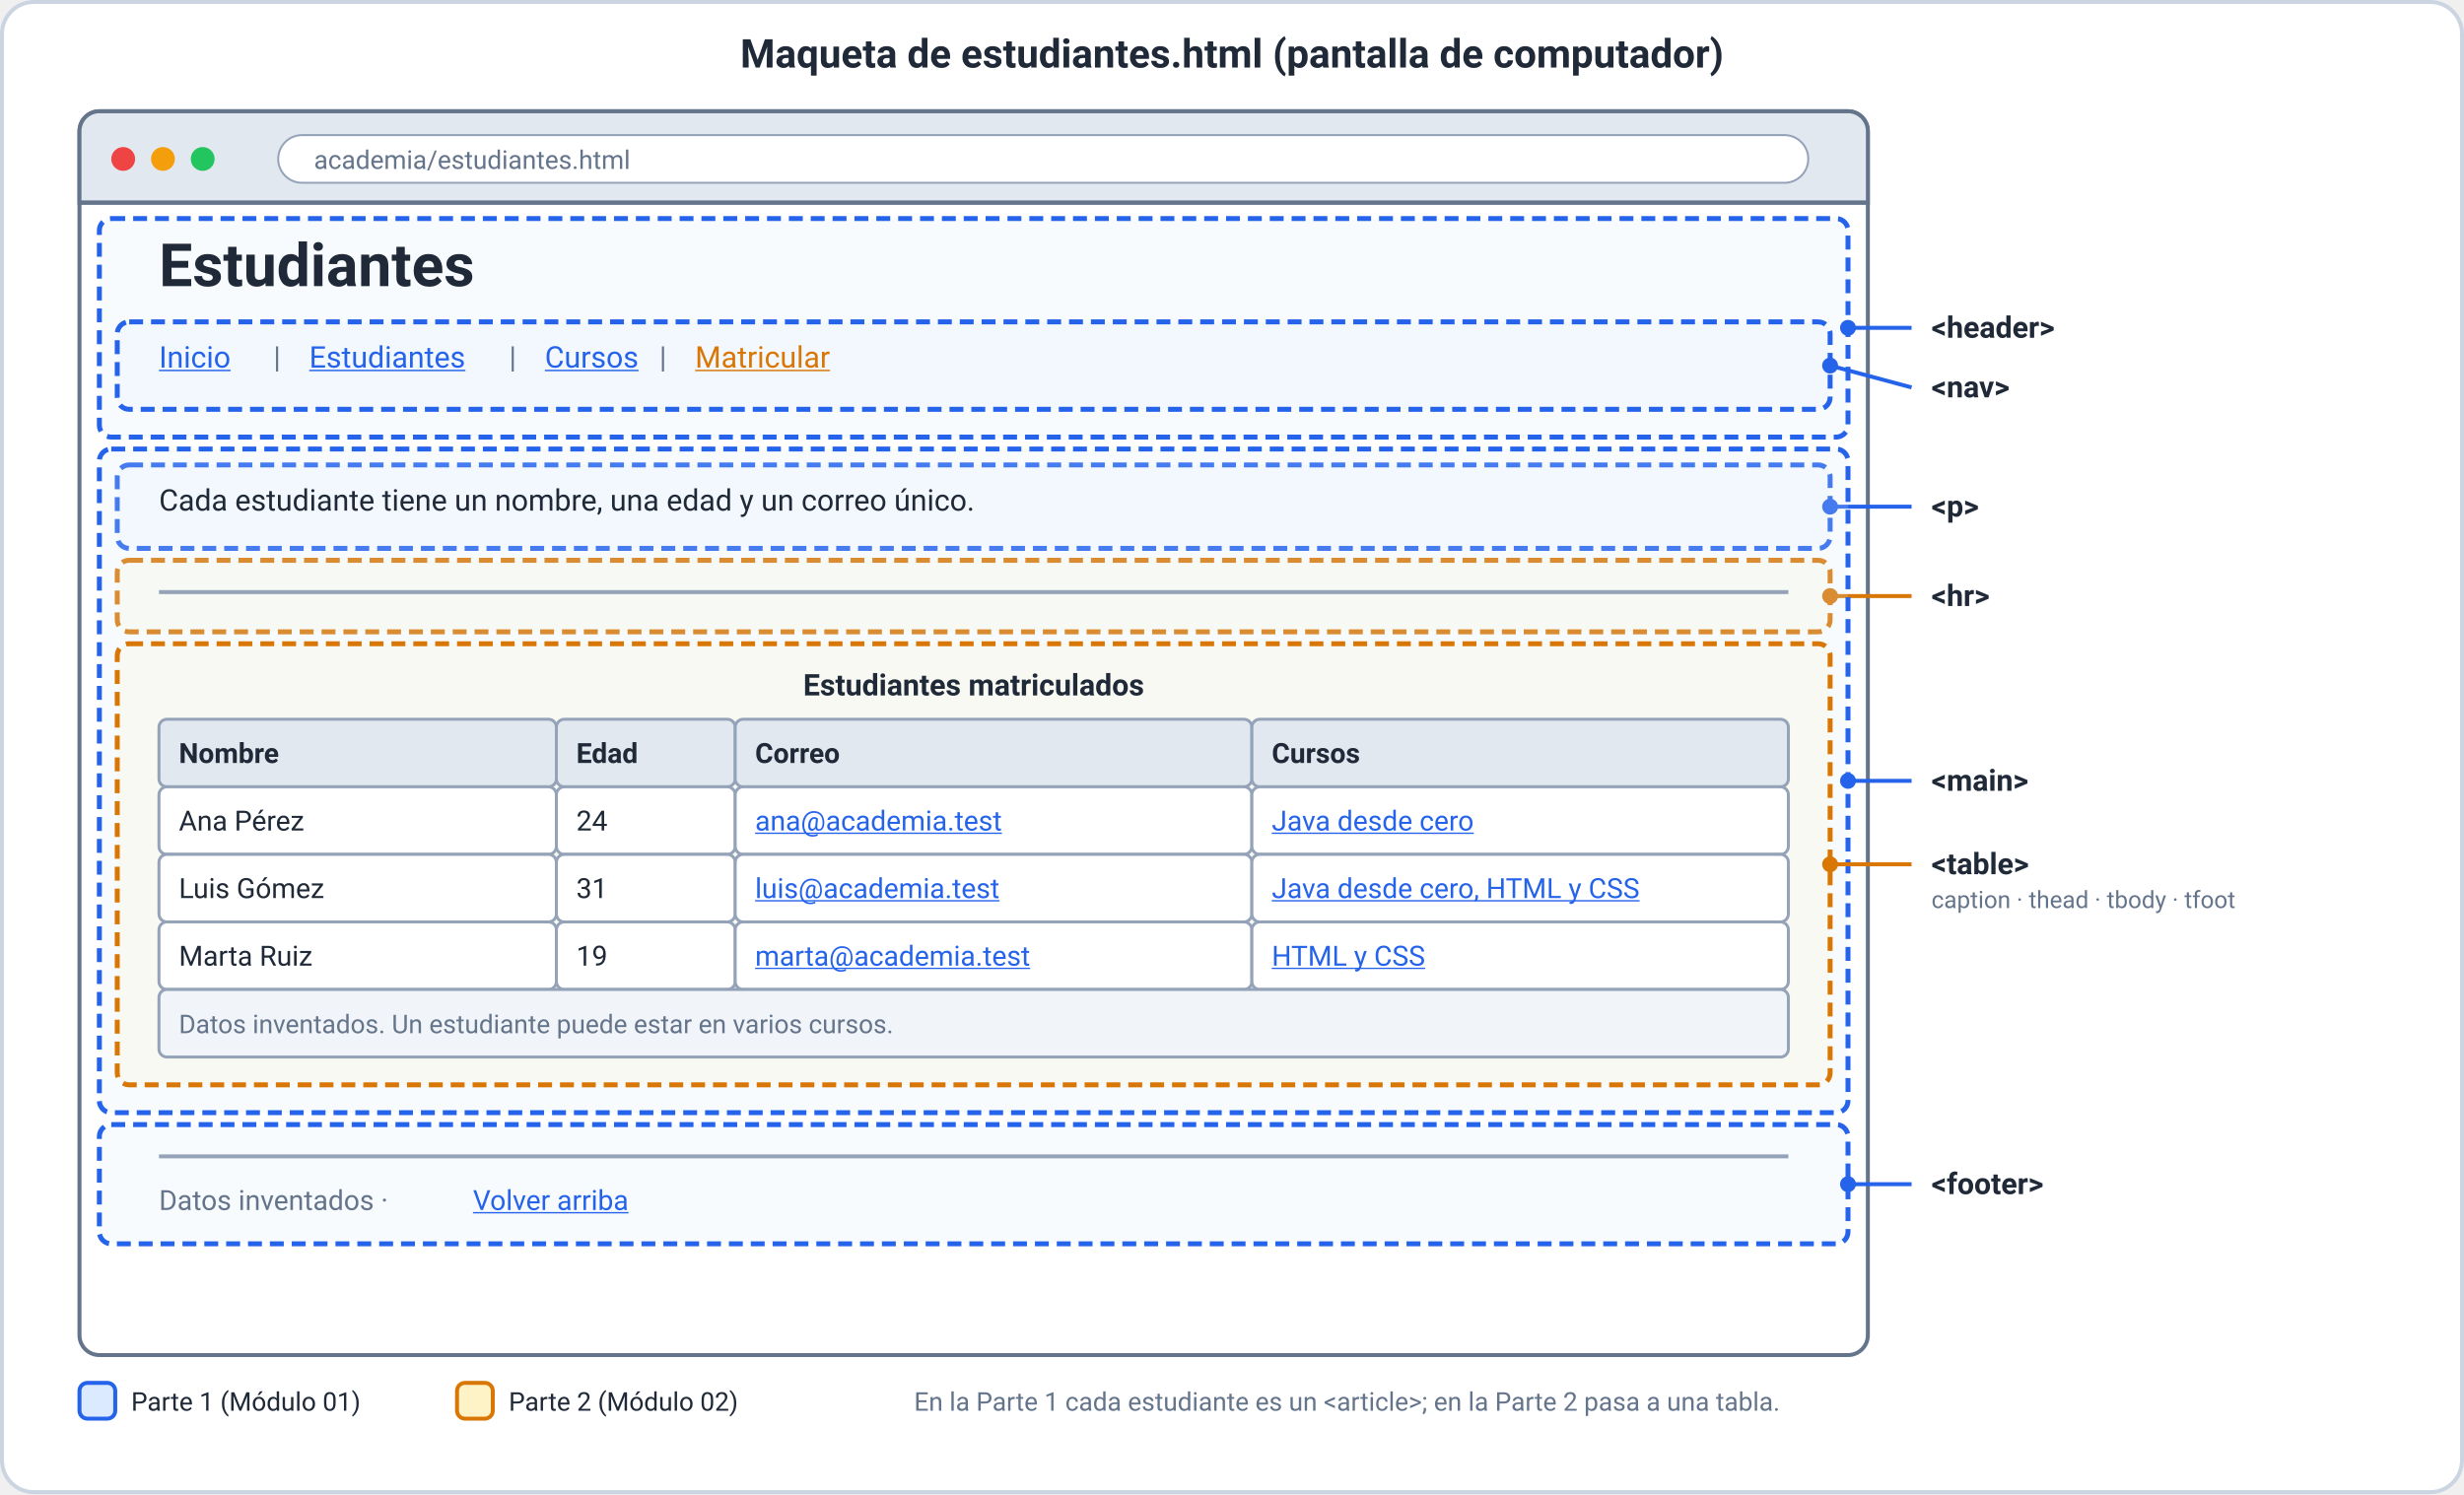
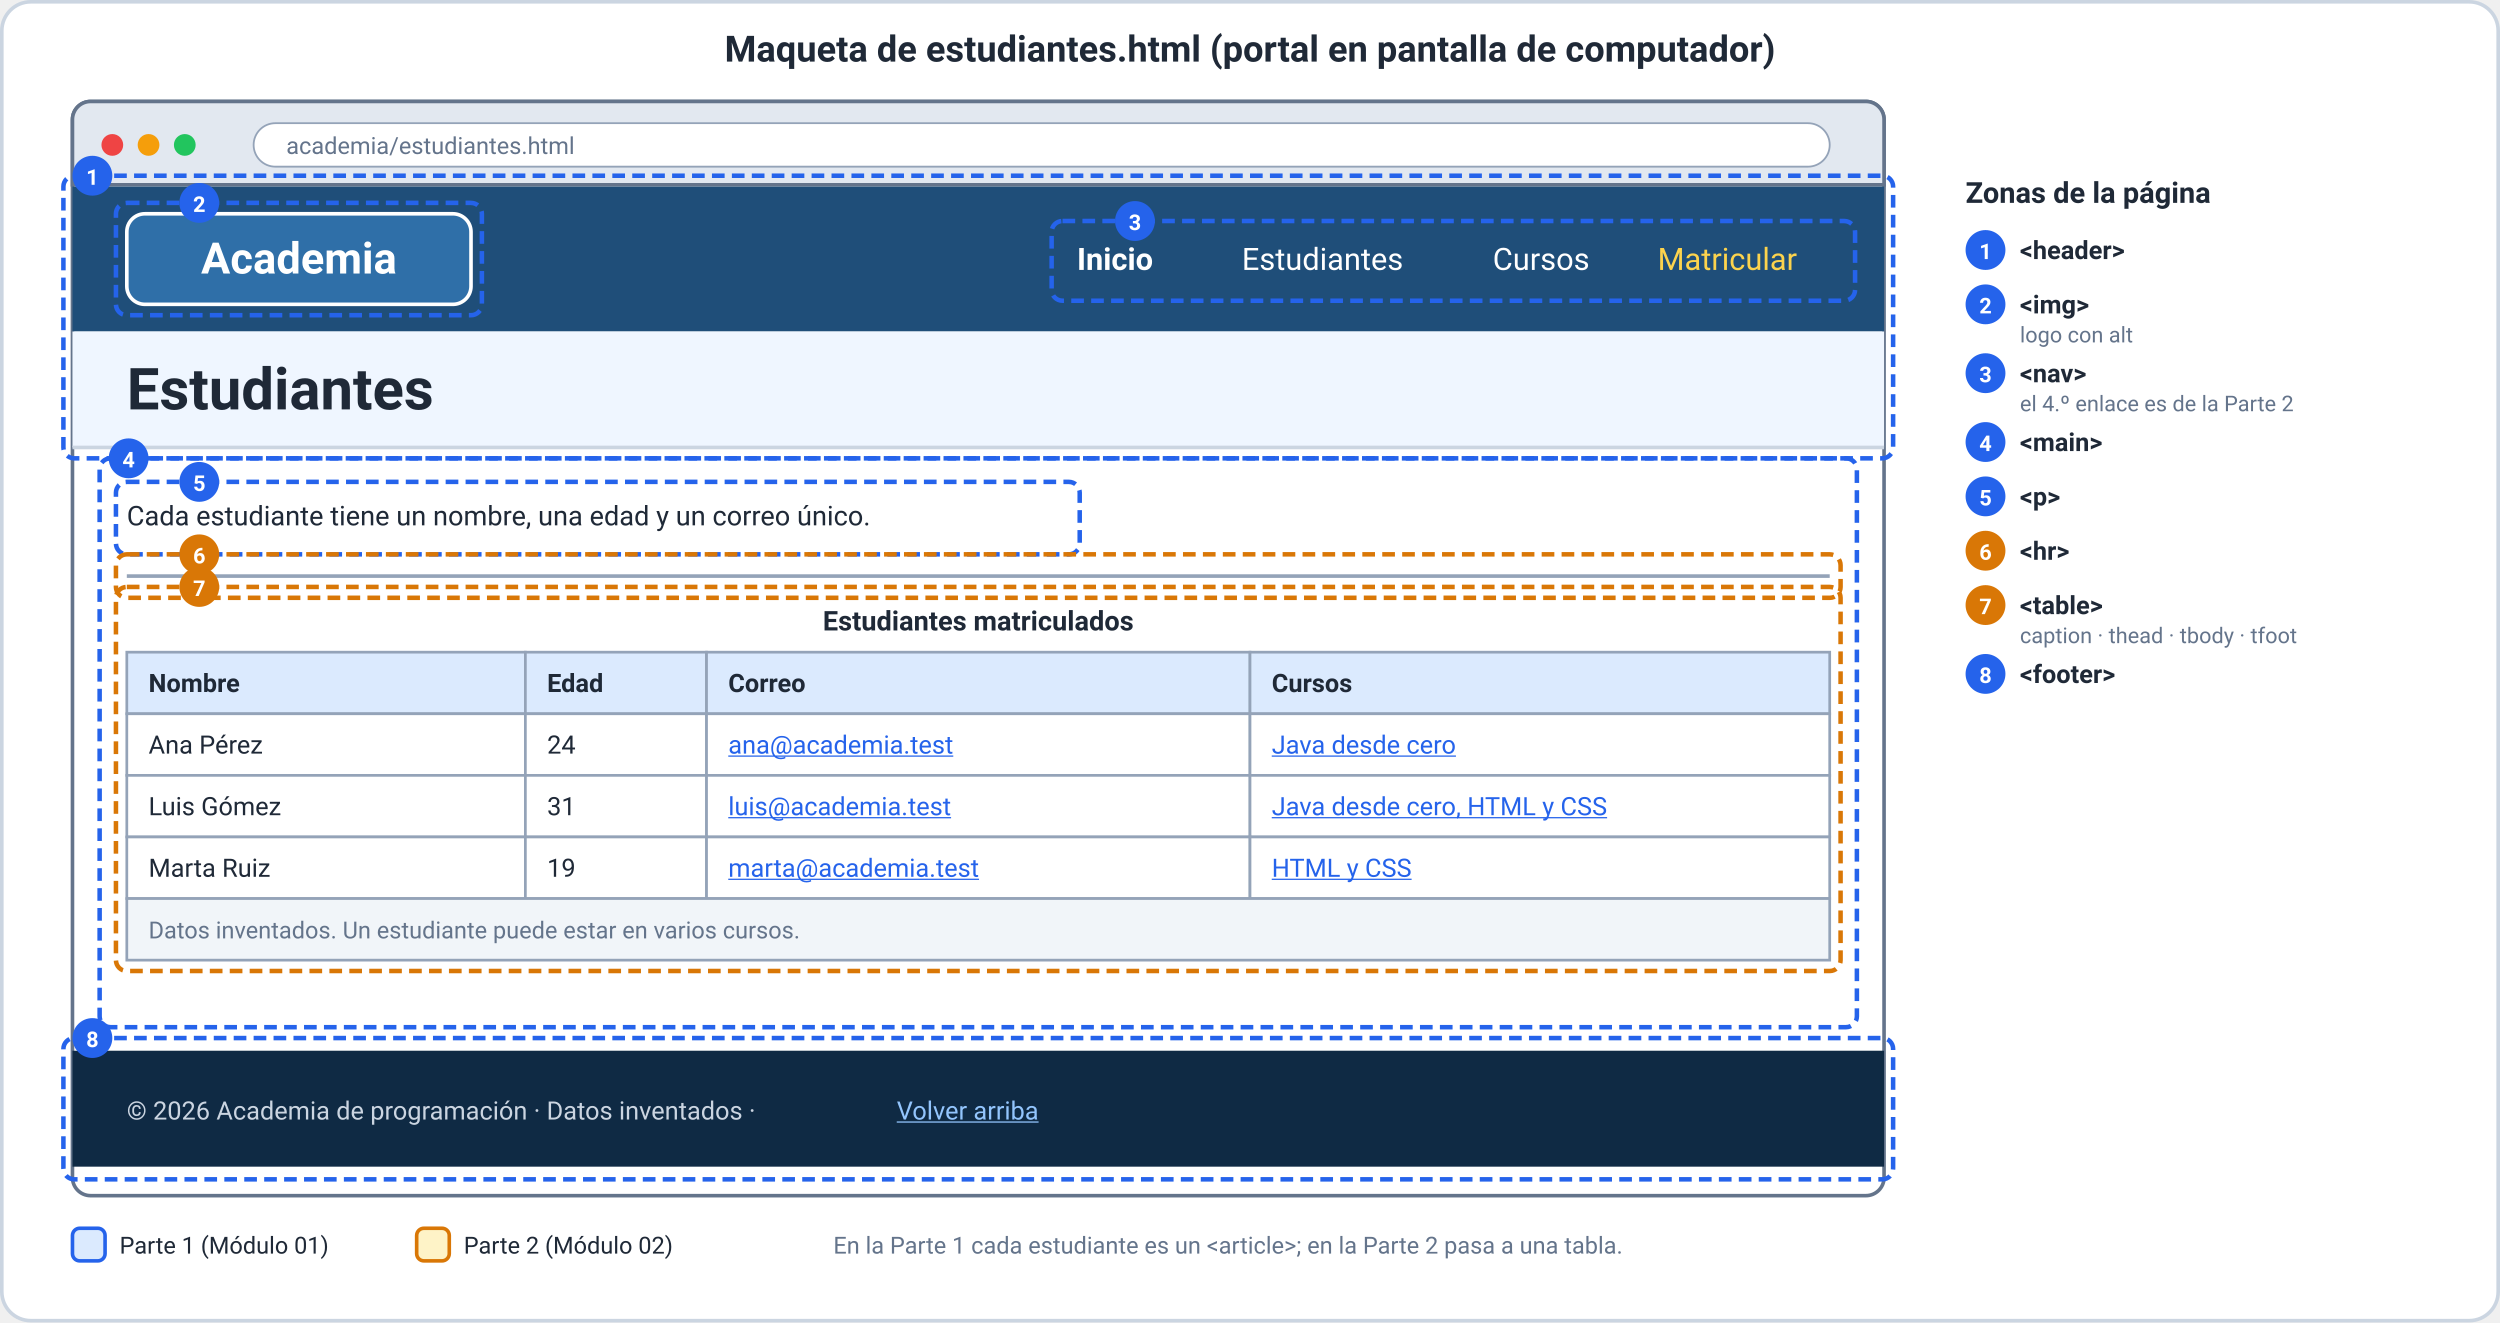
- <svg xmlns="http://www.w3.org/2000/svg" viewBox="0 0 1240 752" width="1240" height="752" role="img" aria-labelledby="t d" font-family="system-ui, -apple-system, Segoe UI, Roboto, Helvetica, Arial, sans-serif">
+ <svg xmlns="http://www.w3.org/2000/svg" viewBox="0 0 1380 730" width="1380" height="730" role="img" aria-labelledby="t d" font-family="system-ui, -apple-system, Segoe UI, Roboto, Helvetica, Arial, sans-serif">
  <defs>
    <marker id="ah" viewBox="0 0 10 10" refX="8" refY="5" markerWidth="7" markerHeight="7" orient="auto-start-reverse">
      <path d="M0 0L10 5L0 10z" fill="#64748b" />
    </marker>
  </defs>
-   <rect x="1" y="1" width="1238" height="750" rx="16" fill="#ffffff" stroke="#cbd5e1" stroke-width="2" />
-   <text x="620.0" y="34" text-anchor="middle" font-size="20" font-weight="700" fill="#1f2937">Maqueta de estudiantes.html (pantalla de computador)</text>
-   <rect x="40" y="56" width="900" height="626" rx="10" fill="#ffffff" stroke="#64748b" stroke-width="2" />
-   <path d="M40 66 a10 10 0 0 1 10 -10 h880 a10 10 0 0 1 10 10 v36 h-900z" fill="#e2e8f0" stroke="#64748b" stroke-width="2" />
+   <rect x="1" y="1" width="1378" height="728" rx="16" fill="#ffffff" stroke="#cbd5e1" stroke-width="2" />
+   <text x="690.0" y="34" text-anchor="middle" font-size="20" font-weight="700" fill="#1f2937">Maqueta de estudiantes.html (portal en pantalla de computador)</text>
+   <rect x="40" y="56" width="1000" height="604" rx="10" fill="#ffffff" stroke="#64748b" stroke-width="2" />
+   <path d="M40 66 a10 10 0 0 1 10 -10 h980 a10 10 0 0 1 10 10 v36 h-1000z" fill="#e2e8f0" stroke="#64748b" stroke-width="2" />
  <circle cx="62" cy="80" r="6" fill="#ef4444" />
  <circle cx="82" cy="80" r="6" fill="#f59e0b" />
  <circle cx="102" cy="80" r="6" fill="#22c55e" />
-   <rect x="140" y="68" width="770" height="24" rx="12" fill="#ffffff" stroke="#94a3b8" />
+   <rect x="140" y="68" width="870" height="24" rx="12" fill="#ffffff" stroke="#94a3b8" />
  <text x="158" y="85" text-anchor="start" font-size="13" font-weight="400" fill="#64748b">academia/estudiantes.html</text>
-   <line x1="40" y1="102" x2="940" y2="102" stroke="#64748b" stroke-width="2" />
-   <rect x="50" y="110" width="880" height="110" rx="6" fill="#dbeafe" fill-opacity="0.18" stroke="#2563eb" stroke-width="2.5" stroke-dasharray="7 4" />
-   <circle cx="930" cy="165.0" r="4" fill="#2563eb" />
-   <path d="M930 165.0 L962 165.0" stroke="#2563eb" stroke-width="2" fill="none" />
-   <text x="972" y="170.0" text-anchor="start" font-size="15" font-weight="700" fill="#1f2937">&lt;header&gt;</text>
-   <rect x="59" y="162" width="862" height="44" rx="6" fill="#dbeafe" fill-opacity="0.18" stroke="#2563eb" stroke-width="2.5" stroke-dasharray="7 4" />
-   <circle cx="921" cy="184.0" r="4" fill="#2563eb" />
-   <path d="M921 184.0 L962 195.0" stroke="#2563eb" stroke-width="2" fill="none" />
-   <text x="972" y="200.0" text-anchor="start" font-size="15" font-weight="700" fill="#1f2937">&lt;nav&gt;</text>
-   <rect x="59" y="234" width="862" height="42" rx="6" fill="#dbeafe" fill-opacity="0.18" stroke="#2563eb" stroke-width="2.5" stroke-dasharray="7 4" />
-   <circle cx="921" cy="255.0" r="4" fill="#2563eb" />
-   <path d="M921 255.0 L962 255.0" stroke="#2563eb" stroke-width="2" fill="none" />
-   <text x="972" y="260.0" text-anchor="start" font-size="15" font-weight="700" fill="#1f2937">&lt;p&gt;</text>
-   <rect x="59" y="282" width="862" height="36" rx="6" fill="#fef3c7" fill-opacity="0.18" stroke="#d97706" stroke-width="2.5" stroke-dasharray="7 4" />
-   <circle cx="921" cy="300.0" r="4" fill="#d97706" />
-   <path d="M921 300.0 L962 300.0" stroke="#d97706" stroke-width="2" fill="none" />
-   <text x="972" y="305.0" text-anchor="start" font-size="15" font-weight="700" fill="#1f2937">&lt;hr&gt;</text>
-   <rect x="50" y="226" width="880" height="334" rx="6" fill="#dbeafe" fill-opacity="0.18" stroke="#2563eb" stroke-width="2.5" stroke-dasharray="7 4" />
-   <circle cx="930" cy="393.0" r="4" fill="#2563eb" />
-   <path d="M930 393.0 L962 393.0" stroke="#2563eb" stroke-width="2" fill="none" />
-   <text x="972" y="398.0" text-anchor="start" font-size="15" font-weight="700" fill="#1f2937">&lt;main&gt;</text>
-   <rect x="59" y="324" width="862" height="222" rx="6" fill="#fef3c7" fill-opacity="0.18" stroke="#d97706" stroke-width="2.5" stroke-dasharray="7 4" />
-   <circle cx="921" cy="435.0" r="4" fill="#d97706" />
-   <path d="M921 435.0 L962 435.0" stroke="#d97706" stroke-width="2" fill="none" />
-   <text x="972" y="440.0" text-anchor="start" font-size="15" font-weight="700" fill="#1f2937">&lt;table&gt;</text>
-   <text x="972" y="457.0" text-anchor="start" font-size="12" font-weight="400" fill="#64748b">caption · thead · tbody · tfoot</text>
-   <rect x="50" y="566" width="880" height="60" rx="6" fill="#dbeafe" fill-opacity="0.18" stroke="#2563eb" stroke-width="2.5" stroke-dasharray="7 4" />
-   <circle cx="930" cy="596.0" r="4" fill="#2563eb" />
-   <path d="M930 596.0 L962 596.0" stroke="#2563eb" stroke-width="2" fill="none" />
-   <text x="972" y="601.0" text-anchor="start" font-size="15" font-weight="700" fill="#1f2937">&lt;footer&gt;</text>
-   <text x="80" y="144" font-size="30" font-weight="700" fill="#1f2937" text-anchor="start">Estudiantes</text>
-   <text x="80" y="185" font-size="15" font-weight="400" fill="#2563eb" text-anchor="start" text-decoration="underline">Inicio</text>
-   <text x="137.6" y="185" font-size="15" font-weight="400" fill="#64748b" text-anchor="start">|</text>
-   <text x="155.6" y="185" font-size="15" font-weight="400" fill="#2563eb" text-anchor="start" text-decoration="underline">Estudiantes</text>
-   <text x="256.2" y="185" font-size="15" font-weight="400" fill="#64748b" text-anchor="start">|</text>
-   <text x="274.2" y="185" font-size="15" font-weight="400" fill="#2563eb" text-anchor="start" text-decoration="underline">Cursos</text>
-   <text x="331.8" y="185" font-size="15" font-weight="400" fill="#64748b" text-anchor="start">|</text>
-   <text x="349.8" y="185" font-size="15" font-weight="400" fill="#d97706" text-anchor="start" text-decoration="underline">Matricular</text>
-   <text x="80" y="257" font-size="15" font-weight="400" fill="#1f2937" text-anchor="start">Cada estudiante tiene un nombre, una edad y un correo único.</text>
-   <line x1="80" y1="298" x2="900" y2="298" stroke="#94a3b8" stroke-width="2" />
-   <text x="490.0" y="350" font-size="15" font-weight="700" fill="#1f2937" text-anchor="middle">Estudiantes matriculados</text>
-   <rect x="80" y="362" width="200" height="34" rx="4" fill="#e2e8f0" stroke="#94a3b8" stroke-width="1.5" />
-   <text x="90" y="384" font-size="14" font-weight="700" fill="#1f2937" text-anchor="start">Nombre</text>
-   <rect x="280" y="362" width="90" height="34" rx="4" fill="#e2e8f0" stroke="#94a3b8" stroke-width="1.5" />
-   <text x="290" y="384" font-size="14" font-weight="700" fill="#1f2937" text-anchor="start">Edad</text>
-   <rect x="370" y="362" width="260" height="34" rx="4" fill="#e2e8f0" stroke="#94a3b8" stroke-width="1.5" />
-   <text x="380" y="384" font-size="14" font-weight="700" fill="#1f2937" text-anchor="start">Correo</text>
-   <rect x="630" y="362" width="270" height="34" rx="4" fill="#e2e8f0" stroke="#94a3b8" stroke-width="1.5" />
-   <text x="640" y="384" font-size="14" font-weight="700" fill="#1f2937" text-anchor="start">Cursos</text>
-   <rect x="80" y="396" width="200" height="34" rx="4" fill="#ffffff" stroke="#94a3b8" stroke-width="1.5" />
-   <text x="90" y="418" font-size="14" font-weight="400" fill="#1f2937" text-anchor="start">Ana Pérez</text>
-   <rect x="280" y="396" width="90" height="34" rx="4" fill="#ffffff" stroke="#94a3b8" stroke-width="1.5" />
-   <text x="290" y="418" font-size="14" font-weight="400" fill="#1f2937" text-anchor="start">24</text>
-   <rect x="370" y="396" width="260" height="34" rx="4" fill="#ffffff" stroke="#94a3b8" stroke-width="1.5" />
-   <text x="380" y="418" font-size="14" font-weight="400" fill="#2563eb" text-anchor="start" text-decoration="underline">ana@academia.test</text>
-   <rect x="630" y="396" width="270" height="34" rx="4" fill="#ffffff" stroke="#94a3b8" stroke-width="1.5" />
-   <text x="640" y="418" font-size="14" font-weight="400" fill="#2563eb" text-anchor="start" text-decoration="underline">Java desde cero</text>
-   <rect x="80" y="430" width="200" height="34" rx="4" fill="#ffffff" stroke="#94a3b8" stroke-width="1.5" />
-   <text x="90" y="452" font-size="14" font-weight="400" fill="#1f2937" text-anchor="start">Luis Gómez</text>
-   <rect x="280" y="430" width="90" height="34" rx="4" fill="#ffffff" stroke="#94a3b8" stroke-width="1.5" />
-   <text x="290" y="452" font-size="14" font-weight="400" fill="#1f2937" text-anchor="start">31</text>
-   <rect x="370" y="430" width="260" height="34" rx="4" fill="#ffffff" stroke="#94a3b8" stroke-width="1.5" />
-   <text x="380" y="452" font-size="14" font-weight="400" fill="#2563eb" text-anchor="start" text-decoration="underline">luis@academia.test</text>
-   <rect x="630" y="430" width="270" height="34" rx="4" fill="#ffffff" stroke="#94a3b8" stroke-width="1.5" />
-   <text x="640" y="452" font-size="14" font-weight="400" fill="#2563eb" text-anchor="start" text-decoration="underline">Java desde cero, HTML y CSS</text>
-   <rect x="80" y="464" width="200" height="34" rx="4" fill="#ffffff" stroke="#94a3b8" stroke-width="1.5" />
-   <text x="90" y="486" font-size="14" font-weight="400" fill="#1f2937" text-anchor="start">Marta Ruiz</text>
-   <rect x="280" y="464" width="90" height="34" rx="4" fill="#ffffff" stroke="#94a3b8" stroke-width="1.5" />
-   <text x="290" y="486" font-size="14" font-weight="400" fill="#1f2937" text-anchor="start">19</text>
-   <rect x="370" y="464" width="260" height="34" rx="4" fill="#ffffff" stroke="#94a3b8" stroke-width="1.5" />
-   <text x="380" y="486" font-size="14" font-weight="400" fill="#2563eb" text-anchor="start" text-decoration="underline">marta@academia.test</text>
-   <rect x="630" y="464" width="270" height="34" rx="4" fill="#ffffff" stroke="#94a3b8" stroke-width="1.5" />
-   <text x="640" y="486" font-size="14" font-weight="400" fill="#2563eb" text-anchor="start" text-decoration="underline">HTML y CSS</text>
-   <rect x="80" y="498" width="820" height="34" rx="4" fill="#f1f5f9" stroke="#94a3b8" stroke-width="1.5" />
-   <text x="90" y="520" font-size="13" font-weight="400" fill="#64748b" text-anchor="start">Datos inventados. Un estudiante puede estar en varios cursos.</text>
-   <line x1="80" y1="582" x2="900" y2="582" stroke="#94a3b8" stroke-width="2" />
-   <text x="80" y="609" font-size="14" font-weight="400" fill="#64748b" text-anchor="start">Datos inventados · </text>
-   <text x="238" y="609" font-size="14" font-weight="400" fill="#2563eb" text-anchor="start" text-decoration="underline">Volver arriba</text>
-   <rect x="40" y="696" width="18" height="18" rx="4" fill="#dbeafe" stroke="#2563eb" stroke-width="2" />
-   <text x="66" y="710" text-anchor="start" font-size="13" font-weight="400" fill="#1f2937">Parte 1 (Módulo 01)</text>
-   <rect x="230" y="696" width="18" height="18" rx="4" fill="#fef3c7" stroke="#d97706" stroke-width="2" />
-   <text x="256" y="710" text-anchor="start" font-size="13" font-weight="400" fill="#1f2937">Parte 2 (Módulo 02)</text>
-   <text x="460" y="710" text-anchor="start" font-size="13" font-weight="400" fill="#64748b">En la Parte 1 cada estudiante es un &lt;article&gt;; en la Parte 2 pasa a una tabla.</text>
+   <rect x="40" y="103" width="1000" height="80" fill="#1f4e79" />
+   <rect x="70" y="118" width="190" height="50" rx="10" fill="#2f6fa8" stroke="#ffffff" stroke-width="2" />
+   <text x="165" y="151" font-size="24" font-weight="700" fill="#ffffff" text-anchor="middle">Academia</text>
+   <text x="915.0" y="149" font-size="17" font-weight="400" fill="#fcd34d" text-anchor="start">Matricular</text>
+   <text x="824.0" y="149" font-size="17" font-weight="400" fill="#ffffff" text-anchor="start">Cursos</text>
+   <text x="685.5" y="149" font-size="17" font-weight="400" fill="#ffffff" text-anchor="start">Estudiantes</text>
+   <text x="594.5" y="149" font-size="17" font-weight="700" fill="#ffffff" text-anchor="start">Inicio</text>
+   <rect x="40" y="183" width="1000" height="64" fill="#eff6ff" />
+   <line x1="40" y1="247" x2="1040" y2="247" stroke="#cbd5e1" stroke-width="2" />
+   <text x="70" y="226" font-size="32" font-weight="700" fill="#1f2937" text-anchor="start">Estudiantes</text>
+   <text x="70" y="290" font-size="15" font-weight="400" fill="#1f2937" text-anchor="start">Cada estudiante tiene un nombre, una edad y un correo único.</text>
+   <line x1="70" y1="318" x2="1010" y2="318" stroke="#94a3b8" stroke-width="2" />
+   <text x="540.0" y="348" font-size="15" font-weight="700" fill="#1f2937" text-anchor="middle">Estudiantes matriculados</text>
+   <rect x="70" y="360" width="220" height="34" rx="0" fill="#dbeafe" stroke="#94a3b8" stroke-width="1.5" />
+   <text x="82" y="382" font-size="14" font-weight="700" fill="#1f2937" text-anchor="start">Nombre</text>
+   <rect x="290" y="360" width="100" height="34" rx="0" fill="#dbeafe" stroke="#94a3b8" stroke-width="1.5" />
+   <text x="302" y="382" font-size="14" font-weight="700" fill="#1f2937" text-anchor="start">Edad</text>
+   <rect x="390" y="360" width="300" height="34" rx="0" fill="#dbeafe" stroke="#94a3b8" stroke-width="1.5" />
+   <text x="402" y="382" font-size="14" font-weight="700" fill="#1f2937" text-anchor="start">Correo</text>
+   <rect x="690" y="360" width="320" height="34" rx="0" fill="#dbeafe" stroke="#94a3b8" stroke-width="1.5" />
+   <text x="702" y="382" font-size="14" font-weight="700" fill="#1f2937" text-anchor="start">Cursos</text>
+   <rect x="70" y="394" width="220" height="34" rx="0" fill="#ffffff" stroke="#94a3b8" stroke-width="1.5" />
+   <text x="82" y="416" font-size="14" font-weight="400" fill="#1f2937" text-anchor="start">Ana Pérez</text>
+   <rect x="290" y="394" width="100" height="34" rx="0" fill="#ffffff" stroke="#94a3b8" stroke-width="1.5" />
+   <text x="302" y="416" font-size="14" font-weight="400" fill="#1f2937" text-anchor="start">24</text>
+   <rect x="390" y="394" width="300" height="34" rx="0" fill="#ffffff" stroke="#94a3b8" stroke-width="1.5" />
+   <text x="402" y="416" font-size="14" font-weight="400" fill="#2563eb" text-anchor="start" text-decoration="underline">ana@academia.test</text>
+   <rect x="690" y="394" width="320" height="34" rx="0" fill="#ffffff" stroke="#94a3b8" stroke-width="1.5" />
+   <text x="702" y="416" font-size="14" font-weight="400" fill="#2563eb" text-anchor="start" text-decoration="underline">Java desde cero</text>
+   <rect x="70" y="428" width="220" height="34" rx="0" fill="#ffffff" stroke="#94a3b8" stroke-width="1.5" />
+   <text x="82" y="450" font-size="14" font-weight="400" fill="#1f2937" text-anchor="start">Luis Gómez</text>
+   <rect x="290" y="428" width="100" height="34" rx="0" fill="#ffffff" stroke="#94a3b8" stroke-width="1.5" />
+   <text x="302" y="450" font-size="14" font-weight="400" fill="#1f2937" text-anchor="start">31</text>
+   <rect x="390" y="428" width="300" height="34" rx="0" fill="#ffffff" stroke="#94a3b8" stroke-width="1.5" />
+   <text x="402" y="450" font-size="14" font-weight="400" fill="#2563eb" text-anchor="start" text-decoration="underline">luis@academia.test</text>
+   <rect x="690" y="428" width="320" height="34" rx="0" fill="#ffffff" stroke="#94a3b8" stroke-width="1.5" />
+   <text x="702" y="450" font-size="14" font-weight="400" fill="#2563eb" text-anchor="start" text-decoration="underline">Java desde cero, HTML y CSS</text>
+   <rect x="70" y="462" width="220" height="34" rx="0" fill="#ffffff" stroke="#94a3b8" stroke-width="1.5" />
+   <text x="82" y="484" font-size="14" font-weight="400" fill="#1f2937" text-anchor="start">Marta Ruiz</text>
+   <rect x="290" y="462" width="100" height="34" rx="0" fill="#ffffff" stroke="#94a3b8" stroke-width="1.5" />
+   <text x="302" y="484" font-size="14" font-weight="400" fill="#1f2937" text-anchor="start">19</text>
+   <rect x="390" y="462" width="300" height="34" rx="0" fill="#ffffff" stroke="#94a3b8" stroke-width="1.5" />
+   <text x="402" y="484" font-size="14" font-weight="400" fill="#2563eb" text-anchor="start" text-decoration="underline">marta@academia.test</text>
+   <rect x="690" y="462" width="320" height="34" rx="0" fill="#ffffff" stroke="#94a3b8" stroke-width="1.5" />
+   <text x="702" y="484" font-size="14" font-weight="400" fill="#2563eb" text-anchor="start" text-decoration="underline">HTML y CSS</text>
+   <rect x="70" y="496" width="940" height="34" rx="0" fill="#f1f5f9" stroke="#94a3b8" stroke-width="1.5" />
+   <text x="82" y="518" font-size="13" font-weight="400" fill="#64748b" text-anchor="start">Datos inventados. Un estudiante puede estar en varios cursos.</text>
+   <rect x="40" y="580" width="1000" height="64" fill="#0f2a44" />
+   <text x="70" y="618" font-size="14" font-weight="400" fill="#cbd5e1" text-anchor="start">© 2026 Academia de programación · Datos inventados ·</text>
+   <text x="495" y="618" font-size="14" font-weight="400" fill="#93c5fd" text-anchor="start" text-decoration="underline">Volver arriba</text>
+   <text x="1085" y="112" text-anchor="start" font-size="16" font-weight="700" fill="#1f2937">Zonas de la página</text>
+   <rect x="35" y="97" width="1010" height="156" rx="6" fill="none" stroke="#2563eb" stroke-width="2.5" stroke-dasharray="7 4" />
+   <circle cx="51" cy="97" r="11" fill="#2563eb" />
+   <text x="51" y="102" text-anchor="middle" font-size="12" font-weight="700" fill="#ffffff">1</text>
+   <circle cx="1096" cy="138" r="11" fill="#2563eb" />
+   <text x="1096" y="143" text-anchor="middle" font-size="12" font-weight="700" fill="#ffffff">1</text>
+   <text x="1115" y="143" text-anchor="start" font-size="14" font-weight="700" fill="#1f2937">&lt;header&gt;</text>
+   <rect x="64" y="112" width="202" height="62" rx="6" fill="none" stroke="#2563eb" stroke-width="2.5" stroke-dasharray="7 4" />
+   <circle cx="110" cy="112" r="11" fill="#2563eb" />
+   <text x="110" y="117" text-anchor="middle" font-size="12" font-weight="700" fill="#ffffff">2</text>
+   <circle cx="1096" cy="168" r="11" fill="#2563eb" />
+   <text x="1096" y="173" text-anchor="middle" font-size="12" font-weight="700" fill="#ffffff">2</text>
+   <text x="1115" y="173" text-anchor="start" font-size="14" font-weight="700" fill="#1f2937">  &lt;img&gt;</text>
+   <text x="1115" y="189" text-anchor="start" font-size="12" font-weight="400" fill="#64748b">  logo con alt</text>
+   <rect x="580.5" y="122" width="443.5" height="44" rx="6" fill="none" stroke="#2563eb" stroke-width="2.5" stroke-dasharray="7 4" />
+   <circle cx="626.5" cy="122" r="11" fill="#2563eb" />
+   <text x="626.5" y="127" text-anchor="middle" font-size="12" font-weight="700" fill="#ffffff">3</text>
+   <circle cx="1096" cy="206" r="11" fill="#2563eb" />
+   <text x="1096" y="211" text-anchor="middle" font-size="12" font-weight="700" fill="#ffffff">3</text>
+   <text x="1115" y="211" text-anchor="start" font-size="14" font-weight="700" fill="#1f2937">  &lt;nav&gt;</text>
+   <text x="1115" y="227" text-anchor="start" font-size="12" font-weight="400" fill="#64748b">  el 4.º enlace es de la Parte 2</text>
+   <rect x="55" y="253" width="970" height="314" rx="6" fill="none" stroke="#2563eb" stroke-width="2.5" stroke-dasharray="7 4" />
+   <circle cx="71" cy="253" r="11" fill="#2563eb" />
+   <text x="71" y="258" text-anchor="middle" font-size="12" font-weight="700" fill="#ffffff">4</text>
+   <circle cx="1096" cy="244" r="11" fill="#2563eb" />
+   <text x="1096" y="249" text-anchor="middle" font-size="12" font-weight="700" fill="#ffffff">4</text>
+   <text x="1115" y="249" text-anchor="start" font-size="14" font-weight="700" fill="#1f2937">&lt;main&gt;</text>
+   <rect x="64" y="266" width="532" height="40" rx="6" fill="none" stroke="#2563eb" stroke-width="2.5" stroke-dasharray="7 4" />
+   <circle cx="110" cy="266" r="11" fill="#2563eb" />
+   <text x="110" y="271" text-anchor="middle" font-size="12" font-weight="700" fill="#ffffff">5</text>
+   <circle cx="1096" cy="274" r="11" fill="#2563eb" />
+   <text x="1096" y="279" text-anchor="middle" font-size="12" font-weight="700" fill="#ffffff">5</text>
+   <text x="1115" y="279" text-anchor="start" font-size="14" font-weight="700" fill="#1f2937">  &lt;p&gt;</text>
+   <rect x="64" y="306" width="952" height="24" rx="6" fill="none" stroke="#d97706" stroke-width="2.5" stroke-dasharray="7 4" />
+   <circle cx="110" cy="306" r="11" fill="#d97706" />
+   <text x="110" y="311" text-anchor="middle" font-size="12" font-weight="700" fill="#ffffff">6</text>
+   <circle cx="1096" cy="304" r="11" fill="#d97706" />
+   <text x="1096" y="309" text-anchor="middle" font-size="12" font-weight="700" fill="#ffffff">6</text>
+   <text x="1115" y="309" text-anchor="start" font-size="14" font-weight="700" fill="#1f2937">  &lt;hr&gt;</text>
+   <rect x="64" y="324" width="952" height="212" rx="6" fill="none" stroke="#d97706" stroke-width="2.5" stroke-dasharray="7 4" />
+   <circle cx="110" cy="324" r="11" fill="#d97706" />
+   <text x="110" y="329" text-anchor="middle" font-size="12" font-weight="700" fill="#ffffff">7</text>
+   <circle cx="1096" cy="334" r="11" fill="#d97706" />
+   <text x="1096" y="339" text-anchor="middle" font-size="12" font-weight="700" fill="#ffffff">7</text>
+   <text x="1115" y="339" text-anchor="start" font-size="14" font-weight="700" fill="#1f2937">  &lt;table&gt;</text>
+   <text x="1115" y="355" text-anchor="start" font-size="12" font-weight="400" fill="#64748b">  caption · thead · tbody · tfoot</text>
+   <rect x="35" y="573" width="1010" height="78" rx="6" fill="none" stroke="#2563eb" stroke-width="2.5" stroke-dasharray="7 4" />
+   <circle cx="51" cy="573" r="11" fill="#2563eb" />
+   <text x="51" y="578" text-anchor="middle" font-size="12" font-weight="700" fill="#ffffff">8</text>
+   <circle cx="1096" cy="372" r="11" fill="#2563eb" />
+   <text x="1096" y="377" text-anchor="middle" font-size="12" font-weight="700" fill="#ffffff">8</text>
+   <text x="1115" y="377" text-anchor="start" font-size="14" font-weight="700" fill="#1f2937">&lt;footer&gt;</text>
+   <rect x="40" y="678" width="18" height="18" rx="4" fill="#dbeafe" stroke="#2563eb" stroke-width="2" />
+   <text x="66" y="692" text-anchor="start" font-size="13" font-weight="400" fill="#1f2937">Parte 1 (Módulo 01)</text>
+   <rect x="230" y="678" width="18" height="18" rx="4" fill="#fef3c7" stroke="#d97706" stroke-width="2" />
+   <text x="256" y="692" text-anchor="start" font-size="13" font-weight="400" fill="#1f2937">Parte 2 (Módulo 02)</text>
+   <text x="460" y="692" text-anchor="start" font-size="13" font-weight="400" fill="#64748b">En la Parte 1 cada estudiante es un &lt;article&gt;; en la Parte 2 pasa a una tabla.</text>
</svg>
